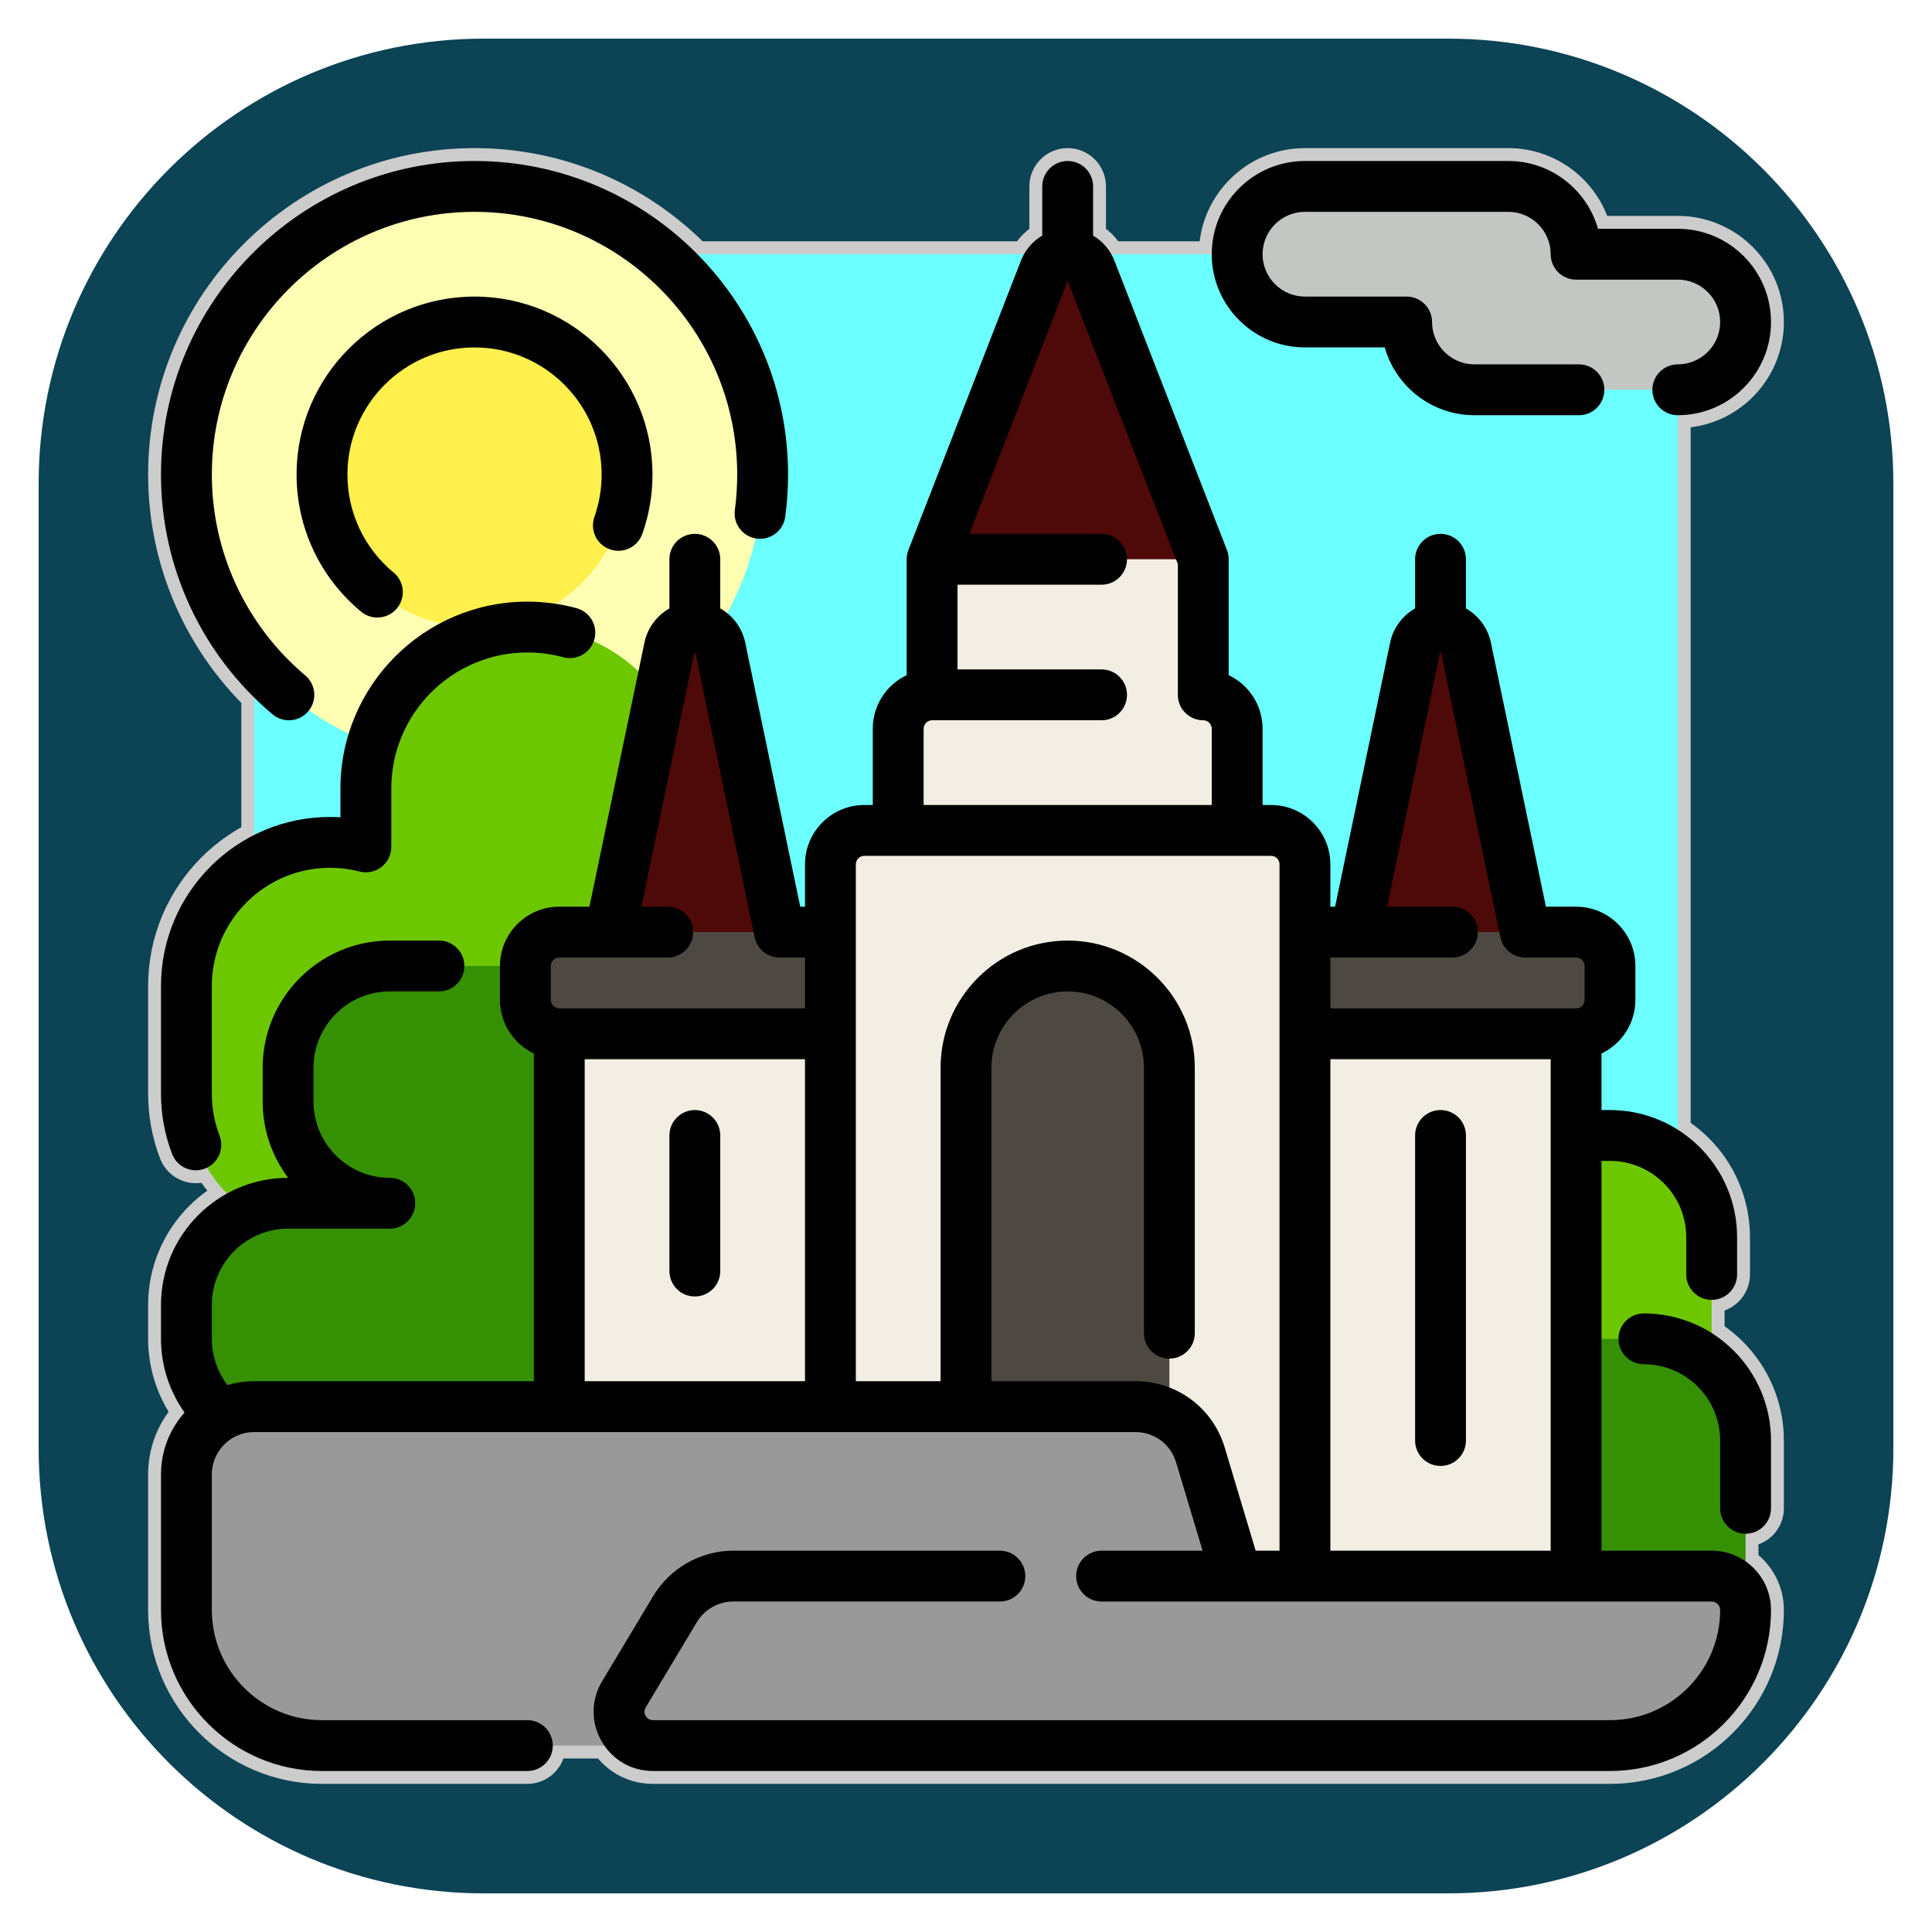
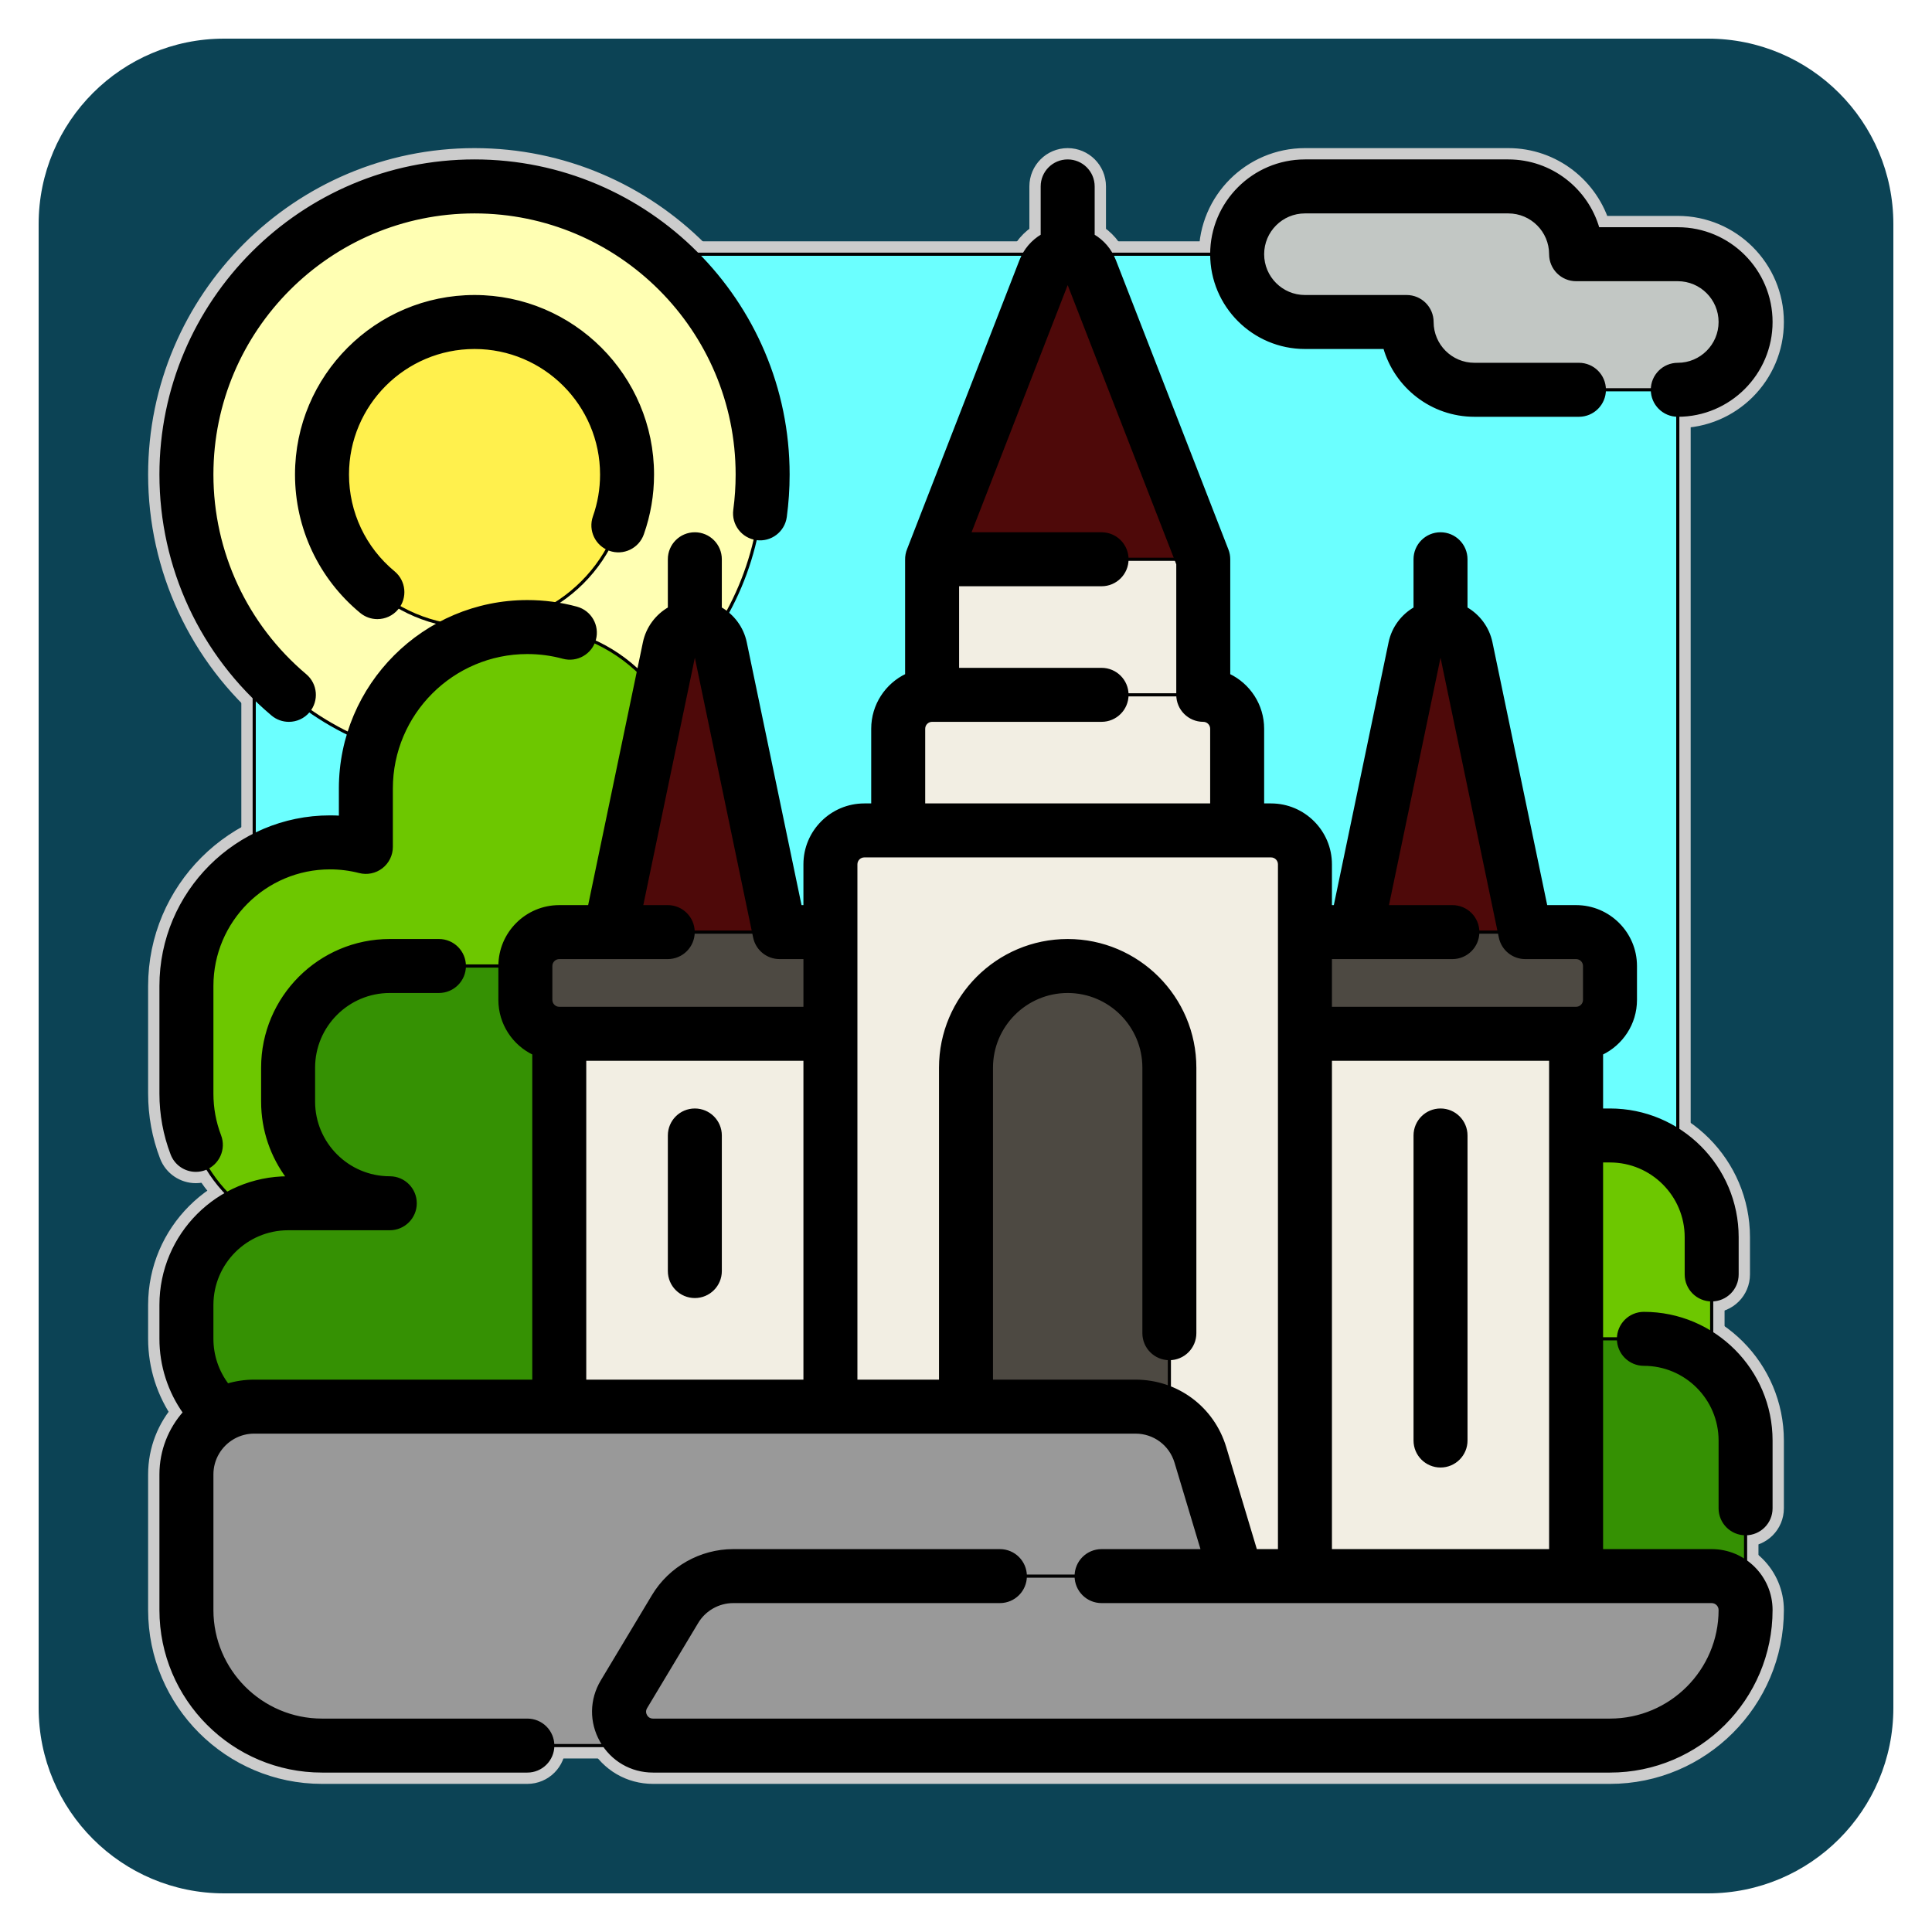
- <svg xmlns="http://www.w3.org/2000/svg" height="800px" width="800px" version="1.1" id="Layer_1" viewBox="-51.2 -51.2 614.40 614.40" xml:space="preserve" fill="#000000">
+ <svg xmlns="http://www.w3.org/2000/svg" height="150px" width="150px" version="1.1" id="Layer_1" viewBox="-51.2 -51.2 614.40 614.40" xml:space="preserve" fill="#000000" stroke="#000000">
  <g id="SVGRepo_bgCarrier" stroke-width="0" transform="translate(10.24,10.24), scale(0.96)">
-     <rect x="-51.2" y="-51.2" width="614.40" height="614.40" rx="147.456" fill="#0c4355" strokewidth="0" />
+     <rect x="-51.2" y="-51.2" width="614.40" height="614.40" rx="61.44" fill="#0c4355" strokewidth="0" />
  </g>
  <g id="SVGRepo_tracerCarrier" stroke-linecap="round" stroke-linejoin="round" stroke="#CCCCCC" stroke-width="8.192">
    <path style="fill:#6bffff;" d="M439.242,482.358H72.758c-23.812,0-43.116-19.304-43.116-43.116V72.758 c0-23.812,19.304-43.116,43.116-43.116h366.484c23.812,0,43.116,19.304,43.116,43.116v366.484 C482.358,463.054,463.054,482.358,439.242,482.358z" />
    <path style="fill:#c2c7c4;" d="M503.916,51.2L503.916,51.2c0,11.906-9.651,21.558-21.558,21.558h-64.674 c-11.906,0-21.558-9.651-21.558-21.558h-32.337c-11.906,0-21.558-9.651-21.558-21.558l0,0c0-11.906,9.651-21.558,21.558-21.558 h64.674c11.906,0,21.558,9.651,21.558,21.558l0,0h32.337C494.264,29.642,503.916,39.294,503.916,51.2z" />
    <path style="fill:#ffffb3;" d="M191.326,99.705c0,50.601-41.02,91.621-91.621,91.621S8.084,150.306,8.084,99.705 S49.105,8.084,99.705,8.084S191.326,49.105,191.326,99.705z" />
    <path style="fill:#fff04d;" d="M148.211,99.705c0,26.789-21.716,48.505-48.505,48.505S51.2,126.494,51.2,99.705 S72.916,51.2,99.705,51.2S148.211,72.916,148.211,99.705z" />
    <path style="fill:#6dc700;" d="M493.137,342.232v75.453h-53.895V309.895H460.8C478.66,309.895,493.137,324.372,493.137,342.232z M116.507,148.211L116.507,148.211c-28.365,0-51.358,22.994-51.358,51.358v18.558c-3.648-0.939-7.472-1.438-11.413-1.438l0,0 c-25.213,0-45.652,20.439-45.652,45.652v34.239c0,25.213,20.439,45.652,45.652,45.652l0,0c18.684,0,34.737-11.229,41.803-27.304 c6.405,2.869,13.496,4.478,20.968,4.478l0,0c28.365,0,51.358-22.994,51.358-51.358v-68.479 C167.866,171.204,144.872,148.211,116.507,148.211z" />
    <path style="fill:#359103;" d="M503.916,406.905V460.8h-75.453v-86.232h43.116C489.439,374.568,503.916,389.046,503.916,406.905z M40.421,288.337v10.779c0,17.86,14.477,32.337,32.337,32.337H40.421c-17.86,0-32.337,14.477-32.337,32.337v10.779 c0,17.86,14.477,32.337,32.337,32.337h118.568v-75.453V256H72.758C54.898,256,40.421,270.477,40.421,288.337z" />
    <path style="fill:#f2eee3;" d="M331.453,169.768c5.953,0,10.779,4.826,10.779,10.779v32.337H234.442v-32.337 c0-5.953,4.826-10.779,10.779-10.779l0,0v-43.116l0,0c6.902-6.902,16.262-10.779,26.023-10.779h34.187 c9.76,0,19.121,3.877,26.023,10.779l0,0V169.768L331.453,169.768z" />
    <g>
      <path style="fill:#f2eee3;" d="M342.232,180.547v53.895H234.442v-53.895c0-5.953,4.826-10.779,10.779-10.779h86.232 C337.406,169.768,342.232,174.594,342.232,180.547z" />
      <path style="fill:#f2eee3;" d="M450.021,266.779v204.8H126.653v-204.8H450.021z" />
    </g>
    <path style="fill:#4d4942;" d="M460.8,256v10.779c0,5.953-4.826,10.779-10.779,10.779H126.653c-5.953,0-10.779-4.826-10.779-10.779 V256c0-5.953,4.826-10.779,10.779-10.779h16.168l0,0c3.303-6.606,10.055-10.779,17.44-10.779h18.946 c6.849,0,13.197,3.594,16.72,9.467l0.787,1.312h183.242l0.787-1.312c3.524-5.873,9.871-9.467,16.72-9.467h18.946 c7.386,0,14.138,4.173,17.44,10.779l0,0h16.168C455.974,245.221,460.8,250.047,460.8,256z" />
    <path style="fill:#f2eee3;" d="M363.789,223.663v247.916H212.884V223.663c0-5.953,4.826-10.779,10.779-10.779H353.01 C358.964,212.884,363.789,217.71,363.789,223.663z" />
    <path style="fill:#4d4942;" d="M320.674,288.337v183.242H256V288.337c0-17.86,14.477-32.337,32.337-32.337l0,0 C306.196,256,320.674,270.477,320.674,288.337z" />
    <path style="fill:#999999;" d="M330.544,411.49l19.402,64.674c4.15,13.832-6.208,27.753-20.649,27.753H51.2 c-23.812,0-43.116-19.304-43.116-43.116v-43.116c0-11.906,9.651-21.558,21.558-21.558h280.253 C319.415,396.126,327.808,402.371,330.544,411.49z" />
    <path style="fill:#999999;" d="M181.975,450.021h311.162c5.953,0,10.779,4.826,10.779,10.779l0,0 c0,23.812-19.304,43.116-43.116,43.116H156.469c-8.378,0-13.553-9.141-9.243-16.325l16.262-27.104 C167.384,453.994,174.402,450.021,181.975,450.021z" />
    <path style="fill:#4e0909;" d="M295.679,34.665l35.773,91.988h-86.232l35.773-91.988c1.178-3.028,4.094-5.023,7.343-5.023 S294.502,31.637,295.679,34.665z M169.768,148.211c-3.925,0-7.31,2.753-8.111,6.596l-18.836,90.415h53.895l-18.836-90.415 C177.079,150.963,173.693,148.211,169.768,148.211z M415.016,154.806c-0.801-3.842-4.187-6.596-8.111-6.596 c-3.925,0-7.31,2.753-8.111,6.596l-18.836,90.415h53.895L415.016,154.806z" />
    <path d="M3.53,315.769C1.188,309.645,0,303.188,0,296.579v-34.24c0-29.629,24.106-53.736,53.736-53.736 c1.112,0,2.223,0.033,3.329,0.102v-9.137c0-32.777,26.666-59.443,59.443-59.443c5.301,0,10.562,0.7,15.636,2.08 c4.308,1.173,6.85,5.615,5.678,9.923s-5.618,6.845-9.923,5.679c-3.691-1.005-7.524-1.513-11.392-1.513 c-23.861,0-43.274,19.413-43.274,43.274v18.558c0,2.499-1.156,4.858-3.131,6.39s-4.548,2.061-6.969,1.44 c-3.052-0.786-6.214-1.185-9.398-1.185c-20.713,0-37.566,16.853-37.566,37.568v34.24c0,4.626,0.829,9.139,2.464,13.414 c1.594,4.169-0.494,8.843-4.663,10.438c-0.95,0.363-1.926,0.536-2.887,0.536C7.829,320.968,4.761,318.99,3.53,315.769z M142.756,123.495c4.21,1.489,8.828-0.718,10.317-4.928c2.137-6.048,3.222-12.395,3.222-18.862 c0-31.203-25.385-56.589-56.589-56.589S43.116,68.502,43.116,99.705c0,16.927,7.488,32.828,20.545,43.627 c1.508,1.247,3.333,1.855,5.147,1.855c2.327,0,4.636-0.999,6.235-2.933c2.846-3.44,2.363-8.536-1.078-11.381 c-9.329-7.716-14.68-19.076-14.68-31.167c0-22.289,18.132-40.421,40.421-40.421s40.421,18.132,40.421,40.421 c0,4.627-0.773,9.16-2.298,13.475C136.341,117.389,138.547,122.008,142.756,123.495z M35.454,175.95 c1.518,1.281,3.368,1.906,5.208,1.906c2.3,0,4.584-0.975,6.184-2.872c2.879-3.413,2.446-8.513-0.967-11.391 c-18.883-15.928-29.711-39.214-29.711-63.888c0-46.062,37.475-83.537,83.537-83.537s83.537,37.475,83.537,83.537 c0,3.772-0.253,7.567-0.753,11.277c-0.597,4.425,2.507,8.496,6.932,9.092c4.428,0.596,8.495-2.507,9.092-6.932 s0.898-8.945,0.898-13.437C199.411,44.727,154.683,0,99.705,0S0,44.727,0,99.705C0,129.154,12.923,156.946,35.454,175.95z M363.789,59.284h25.374c3.527,12.428,14.978,21.558,28.521,21.558h33.235c4.465,0,8.084-3.618,8.084-8.084 c0-4.466-3.62-8.084-8.084-8.084h-33.235c-7.43,0-13.474-6.044-13.474-13.474c0-4.466-3.62-8.084-8.084-8.084h-32.337 c-7.43,0-13.474-6.044-13.474-13.474s6.044-13.474,13.474-13.474h64.674c7.43,0,13.474,6.044,13.474,13.474 c0,4.466,3.62,8.084,8.084,8.084h32.337c7.43,0,13.474,6.044,13.474,13.474s-6.044,13.474-13.474,13.474 c-4.465,0-8.084,3.618-8.084,8.084c0,4.466,3.62,8.084,8.084,8.084C498.703,80.842,512,67.544,512,51.2 s-13.297-29.642-29.642-29.642h-25.374C453.457,9.13,442.007,0,428.463,0h-64.674c-16.345,0-29.642,13.298-29.642,29.642 S347.444,59.284,363.789,59.284z M512,460.8c0,28.231-22.969,51.2-51.2,51.2H156.469c-6.886,0-13.022-3.576-16.415-9.57 c-3.392-5.992-3.303-13.093,0.24-18.998l16.262-27.105c5.326-8.876,15.066-14.391,25.418-14.391h84.804 c4.465,0,8.084,3.618,8.084,8.084s-3.62,8.084-8.084,8.084h-84.804c-4.706,0-9.133,2.506-11.554,6.541l-16.262,27.105 c-0.703,1.173-0.323,2.204-0.035,2.714c0.289,0.511,0.978,1.368,2.344,1.368H460.8c19.316,0,35.032-15.715,35.032-35.032 c0-1.486-1.209-2.695-2.695-2.695H342.284c-0.123,0.002-0.247,0.002-0.369,0h-42.8c-4.465,0-8.084-3.618-8.084-8.084 s3.62-8.084,8.084-8.084h32.121l-8.438-28.124c-1.724-5.743-6.909-9.602-12.906-9.602H29.641c-2.305,0-4.475,0.582-6.375,1.605 c-0.135,0.081-0.269,0.157-0.407,0.23c-3.998,2.339-6.69,6.68-6.69,11.638V460.8c0,19.317,15.716,35.032,35.032,35.032h65.306 c4.465,0,8.084,3.618,8.084,8.084s-3.62,8.084-8.084,8.084H51.2C22.969,512,0,489.031,0,460.8v-43.116 c0-7.544,2.833-14.439,7.491-19.677C2.662,391.222,0,383.044,0,374.568v-10.779c0-22.289,18.132-40.421,40.421-40.421h0.019 c-5.086-6.759-8.104-15.161-8.104-24.253v-10.779c0-22.289,18.132-40.421,40.421-40.421h15.629c4.465,0,8.084,3.618,8.084,8.084 s-3.618,8.084-8.084,8.084H72.758c-13.373,0-24.253,10.88-24.253,24.253v10.779c0,13.372,10.879,24.253,24.253,24.253 c4.465,0,8.084,3.618,8.084,8.084c0,4.466-3.62,8.084-8.084,8.084H40.421c-13.373,0-24.253,10.88-24.253,24.253v10.779 c0,5.359,1.774,10.52,4.976,14.714c2.693-0.807,5.546-1.241,8.498-1.241h88.926V283.822c-6.368-3.032-10.779-9.532-10.779-17.043 V256c0-10.401,8.463-18.863,18.863-18.863h9.594l17.495-83.98c0.98-4.704,3.966-8.604,7.941-10.876v-15.628 c0-4.466,3.62-8.084,8.084-8.084c4.465,0,8.084,3.618,8.084,8.084v15.628c3.975,2.271,6.961,6.172,7.941,10.875l17.497,83.981h1.51 v-13.474c0-10.401,8.463-18.863,18.863-18.863h2.695v-24.253c0-7.511,4.411-14.009,10.779-17.043v-36.67 c-0.013-0.551,0.031-1.106,0.135-1.661c0.105-0.565,0.267-1.108,0.482-1.625l35.705-91.815c1.344-3.456,3.763-6.229,6.793-8.002 V8.084c0-4.466,3.62-8.084,8.084-8.084c4.465,0,8.084,3.618,8.084,8.084v15.649c3.031,1.773,5.449,4.547,6.793,8.003l35.773,91.986 c0.363,0.935,0.55,1.928,0.55,2.931v36.852c6.368,3.032,10.779,9.532,10.779,17.043V204.8h2.695 c10.401,0,18.863,8.463,18.863,18.863v13.474h1.51l17.496-83.98c0.98-4.704,3.965-8.604,7.941-10.876v-15.628 c0-4.466,3.62-8.084,8.084-8.084c4.465,0,8.084,3.618,8.084,8.084v15.628c3.975,2.271,6.961,6.172,7.941,10.875l17.497,83.981h9.594 c10.401,0,18.863,8.463,18.863,18.863v10.779c0,7.511-4.411,14.009-10.779,17.043v17.989h2.695 c22.289,0,40.421,18.132,40.421,40.421v11.857c0,4.466-3.62,8.084-8.084,8.084c-4.465,0-8.084-3.618-8.084-8.084v-11.857 c0-13.372-10.879-24.253-24.253-24.253h-2.695v123.958h35.032C503.537,441.937,512,450.399,512,460.8z M204.8,285.642h-70.063v102.4 H204.8V285.642z M204.8,253.305h-8.084c-3.83,0-7.133-2.686-7.914-6.436l-18.836-90.416c-0.039-0.183-0.355-0.184-0.393,0.001 l-16.809,80.683h8.382c4.465,0,8.084,3.618,8.084,8.084c0,4.466-3.62,8.084-8.084,8.084h-18.154c-0.109,0.002-0.217,0.002-0.324,0 h-16.014c-1.485,0-2.695,1.208-2.695,2.695v10.779c0,1.486,1.209,2.695,2.695,2.695H204.8V253.305z M242.526,204.8h91.621v-24.253 c0-1.486-1.209-2.695-2.695-2.695c-4.465,0-8.084-3.618-8.084-8.084v-41.599l-35.032-90.081l-31.298,80.48h42.077 c4.465,0,8.084,3.618,8.084,8.084c0,4.466-3.62,8.084-8.084,8.084h-45.811v26.947h45.811c4.465,0,8.084,3.618,8.084,8.084 c0,4.466-3.62,8.084-8.084,8.084h-53.895c-1.485,0-2.695,1.208-2.695,2.695V204.8z M355.705,223.663 c0-1.486-1.209-2.695-2.695-2.695H223.663c-1.485,0-2.695,1.208-2.695,2.695v164.379h26.947v-99.705 c0-22.289,18.132-40.421,40.421-40.421s40.421,18.132,40.421,40.421v84.435c0,4.466-3.62,8.084-8.084,8.084 s-8.084-3.618-8.084-8.084v-84.435c0-13.372-10.879-24.253-24.253-24.253c-13.373,0-24.253,10.88-24.253,24.253v99.705h45.811 c13.191,0,24.602,8.49,28.392,21.125l9.831,32.77h7.587V223.663z M441.937,285.642h-70.063v156.295h70.063V285.642z M452.716,256 c0-1.486-1.209-2.695-2.695-2.695h-16.168c-3.83,0-7.134-2.686-7.914-6.436l-18.836-90.416c-0.039-0.182-0.354-0.185-0.393,0 L389.9,237.137h20.777c4.465,0,8.084,3.618,8.084,8.084c0,4.466-3.62,8.084-8.084,8.084h-30.55c-0.11,0.002-0.218,0.002-0.326,0 h-7.929v16.168h78.147c1.485,0,2.695-1.208,2.695-2.695V256z M471.579,366.484c-4.465,0-8.084,3.618-8.084,8.084 c0,4.466,3.62,8.084,8.084,8.084c13.373,0,24.253,10.88,24.253,24.253v21.558c0,4.466,3.62,8.084,8.084,8.084 s8.084-3.618,8.084-8.084v-21.558C512,384.617,493.868,366.484,471.579,366.484z M169.768,361.095c4.465,0,8.084-3.618,8.084-8.084 v-43.116c0-4.466-3.62-8.084-8.084-8.084c-4.465,0-8.084,3.618-8.084,8.084v43.116C161.684,357.476,165.304,361.095,169.768,361.095 z M406.905,414.989c4.465,0,8.084-3.618,8.084-8.084v-97.011c0-4.466-3.62-8.084-8.084-8.084s-8.084,3.618-8.084,8.084v97.011 C398.821,411.371,402.441,414.989,406.905,414.989z" />
  </g>
  <g id="SVGRepo_iconCarrier">
    <path style="fill:#6bffff;" d="M439.242,482.358H72.758c-23.812,0-43.116-19.304-43.116-43.116V72.758 c0-23.812,19.304-43.116,43.116-43.116h366.484c23.812,0,43.116,19.304,43.116,43.116v366.484 C482.358,463.054,463.054,482.358,439.242,482.358z" />
    <path style="fill:#c2c7c4;" d="M503.916,51.2L503.916,51.2c0,11.906-9.651,21.558-21.558,21.558h-64.674 c-11.906,0-21.558-9.651-21.558-21.558h-32.337c-11.906,0-21.558-9.651-21.558-21.558l0,0c0-11.906,9.651-21.558,21.558-21.558 h64.674c11.906,0,21.558,9.651,21.558,21.558l0,0h32.337C494.264,29.642,503.916,39.294,503.916,51.2z" />
    <path style="fill:#ffffb3;" d="M191.326,99.705c0,50.601-41.02,91.621-91.621,91.621S8.084,150.306,8.084,99.705 S49.105,8.084,99.705,8.084S191.326,49.105,191.326,99.705z" />
    <path style="fill:#fff04d;" d="M148.211,99.705c0,26.789-21.716,48.505-48.505,48.505S51.2,126.494,51.2,99.705 S72.916,51.2,99.705,51.2S148.211,72.916,148.211,99.705z" />
    <path style="fill:#6dc700;" d="M493.137,342.232v75.453h-53.895V309.895H460.8C478.66,309.895,493.137,324.372,493.137,342.232z M116.507,148.211L116.507,148.211c-28.365,0-51.358,22.994-51.358,51.358v18.558c-3.648-0.939-7.472-1.438-11.413-1.438l0,0 c-25.213,0-45.652,20.439-45.652,45.652v34.239c0,25.213,20.439,45.652,45.652,45.652l0,0c18.684,0,34.737-11.229,41.803-27.304 c6.405,2.869,13.496,4.478,20.968,4.478l0,0c28.365,0,51.358-22.994,51.358-51.358v-68.479 C167.866,171.204,144.872,148.211,116.507,148.211z" />
    <path style="fill:#359103;" d="M503.916,406.905V460.8h-75.453v-86.232h43.116C489.439,374.568,503.916,389.046,503.916,406.905z M40.421,288.337v10.779c0,17.86,14.477,32.337,32.337,32.337H40.421c-17.86,0-32.337,14.477-32.337,32.337v10.779 c0,17.86,14.477,32.337,32.337,32.337h118.568v-75.453V256H72.758C54.898,256,40.421,270.477,40.421,288.337z" />
    <path style="fill:#f2eee3;" d="M331.453,169.768c5.953,0,10.779,4.826,10.779,10.779v32.337H234.442v-32.337 c0-5.953,4.826-10.779,10.779-10.779l0,0v-43.116l0,0c6.902-6.902,16.262-10.779,26.023-10.779h34.187 c9.76,0,19.121,3.877,26.023,10.779l0,0V169.768L331.453,169.768z" />
    <g>
      <path style="fill:#f2eee3;" d="M342.232,180.547v53.895H234.442v-53.895c0-5.953,4.826-10.779,10.779-10.779h86.232 C337.406,169.768,342.232,174.594,342.232,180.547z" />
      <path style="fill:#f2eee3;" d="M450.021,266.779v204.8H126.653v-204.8H450.021z" />
    </g>
    <path style="fill:#4d4942;" d="M460.8,256v10.779c0,5.953-4.826,10.779-10.779,10.779H126.653c-5.953,0-10.779-4.826-10.779-10.779 V256c0-5.953,4.826-10.779,10.779-10.779h16.168l0,0c3.303-6.606,10.055-10.779,17.44-10.779h18.946 c6.849,0,13.197,3.594,16.72,9.467l0.787,1.312h183.242l0.787-1.312c3.524-5.873,9.871-9.467,16.72-9.467h18.946 c7.386,0,14.138,4.173,17.44,10.779l0,0h16.168C455.974,245.221,460.8,250.047,460.8,256z" />
    <path style="fill:#f2eee3;" d="M363.789,223.663v247.916H212.884V223.663c0-5.953,4.826-10.779,10.779-10.779H353.01 C358.964,212.884,363.789,217.71,363.789,223.663z" />
    <path style="fill:#4d4942;" d="M320.674,288.337v183.242H256V288.337c0-17.86,14.477-32.337,32.337-32.337l0,0 C306.196,256,320.674,270.477,320.674,288.337z" />
    <path style="fill:#999999;" d="M330.544,411.49l19.402,64.674c4.15,13.832-6.208,27.753-20.649,27.753H51.2 c-23.812,0-43.116-19.304-43.116-43.116v-43.116c0-11.906,9.651-21.558,21.558-21.558h280.253 C319.415,396.126,327.808,402.371,330.544,411.49z" />
    <path style="fill:#999999;" d="M181.975,450.021h311.162c5.953,0,10.779,4.826,10.779,10.779l0,0 c0,23.812-19.304,43.116-43.116,43.116H156.469c-8.378,0-13.553-9.141-9.243-16.325l16.262-27.104 C167.384,453.994,174.402,450.021,181.975,450.021z" />
    <path style="fill:#4e0909;" d="M295.679,34.665l35.773,91.988h-86.232l35.773-91.988c1.178-3.028,4.094-5.023,7.343-5.023 S294.502,31.637,295.679,34.665z M169.768,148.211c-3.925,0-7.31,2.753-8.111,6.596l-18.836,90.415h53.895l-18.836-90.415 C177.079,150.963,173.693,148.211,169.768,148.211z M415.016,154.806c-0.801-3.842-4.187-6.596-8.111-6.596 c-3.925,0-7.31,2.753-8.111,6.596l-18.836,90.415h53.895L415.016,154.806z" />
    <path d="M3.53,315.769C1.188,309.645,0,303.188,0,296.579v-34.24c0-29.629,24.106-53.736,53.736-53.736 c1.112,0,2.223,0.033,3.329,0.102v-9.137c0-32.777,26.666-59.443,59.443-59.443c5.301,0,10.562,0.7,15.636,2.08 c4.308,1.173,6.85,5.615,5.678,9.923s-5.618,6.845-9.923,5.679c-3.691-1.005-7.524-1.513-11.392-1.513 c-23.861,0-43.274,19.413-43.274,43.274v18.558c0,2.499-1.156,4.858-3.131,6.39s-4.548,2.061-6.969,1.44 c-3.052-0.786-6.214-1.185-9.398-1.185c-20.713,0-37.566,16.853-37.566,37.568v34.24c0,4.626,0.829,9.139,2.464,13.414 c1.594,4.169-0.494,8.843-4.663,10.438c-0.95,0.363-1.926,0.536-2.887,0.536C7.829,320.968,4.761,318.99,3.53,315.769z M142.756,123.495c4.21,1.489,8.828-0.718,10.317-4.928c2.137-6.048,3.222-12.395,3.222-18.862 c0-31.203-25.385-56.589-56.589-56.589S43.116,68.502,43.116,99.705c0,16.927,7.488,32.828,20.545,43.627 c1.508,1.247,3.333,1.855,5.147,1.855c2.327,0,4.636-0.999,6.235-2.933c2.846-3.44,2.363-8.536-1.078-11.381 c-9.329-7.716-14.68-19.076-14.68-31.167c0-22.289,18.132-40.421,40.421-40.421s40.421,18.132,40.421,40.421 c0,4.627-0.773,9.16-2.298,13.475C136.341,117.389,138.547,122.008,142.756,123.495z M35.454,175.95 c1.518,1.281,3.368,1.906,5.208,1.906c2.3,0,4.584-0.975,6.184-2.872c2.879-3.413,2.446-8.513-0.967-11.391 c-18.883-15.928-29.711-39.214-29.711-63.888c0-46.062,37.475-83.537,83.537-83.537s83.537,37.475,83.537,83.537 c0,3.772-0.253,7.567-0.753,11.277c-0.597,4.425,2.507,8.496,6.932,9.092c4.428,0.596,8.495-2.507,9.092-6.932 s0.898-8.945,0.898-13.437C199.411,44.727,154.683,0,99.705,0S0,44.727,0,99.705C0,129.154,12.923,156.946,35.454,175.95z M363.789,59.284h25.374c3.527,12.428,14.978,21.558,28.521,21.558h33.235c4.465,0,8.084-3.618,8.084-8.084 c0-4.466-3.62-8.084-8.084-8.084h-33.235c-7.43,0-13.474-6.044-13.474-13.474c0-4.466-3.62-8.084-8.084-8.084h-32.337 c-7.43,0-13.474-6.044-13.474-13.474s6.044-13.474,13.474-13.474h64.674c7.43,0,13.474,6.044,13.474,13.474 c0,4.466,3.62,8.084,8.084,8.084h32.337c7.43,0,13.474,6.044,13.474,13.474s-6.044,13.474-13.474,13.474 c-4.465,0-8.084,3.618-8.084,8.084c0,4.466,3.62,8.084,8.084,8.084C498.703,80.842,512,67.544,512,51.2 s-13.297-29.642-29.642-29.642h-25.374C453.457,9.13,442.007,0,428.463,0h-64.674c-16.345,0-29.642,13.298-29.642,29.642 S347.444,59.284,363.789,59.284z M512,460.8c0,28.231-22.969,51.2-51.2,51.2H156.469c-6.886,0-13.022-3.576-16.415-9.57 c-3.392-5.992-3.303-13.093,0.24-18.998l16.262-27.105c5.326-8.876,15.066-14.391,25.418-14.391h84.804 c4.465,0,8.084,3.618,8.084,8.084s-3.62,8.084-8.084,8.084h-84.804c-4.706,0-9.133,2.506-11.554,6.541l-16.262,27.105 c-0.703,1.173-0.323,2.204-0.035,2.714c0.289,0.511,0.978,1.368,2.344,1.368H460.8c19.316,0,35.032-15.715,35.032-35.032 c0-1.486-1.209-2.695-2.695-2.695H342.284c-0.123,0.002-0.247,0.002-0.369,0h-42.8c-4.465,0-8.084-3.618-8.084-8.084 s3.62-8.084,8.084-8.084h32.121l-8.438-28.124c-1.724-5.743-6.909-9.602-12.906-9.602H29.641c-2.305,0-4.475,0.582-6.375,1.605 c-0.135,0.081-0.269,0.157-0.407,0.23c-3.998,2.339-6.69,6.68-6.69,11.638V460.8c0,19.317,15.716,35.032,35.032,35.032h65.306 c4.465,0,8.084,3.618,8.084,8.084s-3.62,8.084-8.084,8.084H51.2C22.969,512,0,489.031,0,460.8v-43.116 c0-7.544,2.833-14.439,7.491-19.677C2.662,391.222,0,383.044,0,374.568v-10.779c0-22.289,18.132-40.421,40.421-40.421h0.019 c-5.086-6.759-8.104-15.161-8.104-24.253v-10.779c0-22.289,18.132-40.421,40.421-40.421h15.629c4.465,0,8.084,3.618,8.084,8.084 s-3.618,8.084-8.084,8.084H72.758c-13.373,0-24.253,10.88-24.253,24.253v10.779c0,13.372,10.879,24.253,24.253,24.253 c4.465,0,8.084,3.618,8.084,8.084c0,4.466-3.62,8.084-8.084,8.084H40.421c-13.373,0-24.253,10.88-24.253,24.253v10.779 c0,5.359,1.774,10.52,4.976,14.714c2.693-0.807,5.546-1.241,8.498-1.241h88.926V283.822c-6.368-3.032-10.779-9.532-10.779-17.043 V256c0-10.401,8.463-18.863,18.863-18.863h9.594l17.495-83.98c0.98-4.704,3.966-8.604,7.941-10.876v-15.628 c0-4.466,3.62-8.084,8.084-8.084c4.465,0,8.084,3.618,8.084,8.084v15.628c3.975,2.271,6.961,6.172,7.941,10.875l17.497,83.981h1.51 v-13.474c0-10.401,8.463-18.863,18.863-18.863h2.695v-24.253c0-7.511,4.411-14.009,10.779-17.043v-36.67 c-0.013-0.551,0.031-1.106,0.135-1.661c0.105-0.565,0.267-1.108,0.482-1.625l35.705-91.815c1.344-3.456,3.763-6.229,6.793-8.002 V8.084c0-4.466,3.62-8.084,8.084-8.084c4.465,0,8.084,3.618,8.084,8.084v15.649c3.031,1.773,5.449,4.547,6.793,8.003l35.773,91.986 c0.363,0.935,0.55,1.928,0.55,2.931v36.852c6.368,3.032,10.779,9.532,10.779,17.043V204.8h2.695 c10.401,0,18.863,8.463,18.863,18.863v13.474h1.51l17.496-83.98c0.98-4.704,3.965-8.604,7.941-10.876v-15.628 c0-4.466,3.62-8.084,8.084-8.084c4.465,0,8.084,3.618,8.084,8.084v15.628c3.975,2.271,6.961,6.172,7.941,10.875l17.497,83.981h9.594 c10.401,0,18.863,8.463,18.863,18.863v10.779c0,7.511-4.411,14.009-10.779,17.043v17.989h2.695 c22.289,0,40.421,18.132,40.421,40.421v11.857c0,4.466-3.62,8.084-8.084,8.084c-4.465,0-8.084-3.618-8.084-8.084v-11.857 c0-13.372-10.879-24.253-24.253-24.253h-2.695v123.958h35.032C503.537,441.937,512,450.399,512,460.8z M204.8,285.642h-70.063v102.4 H204.8V285.642z M204.8,253.305h-8.084c-3.83,0-7.133-2.686-7.914-6.436l-18.836-90.416c-0.039-0.183-0.355-0.184-0.393,0.001 l-16.809,80.683h8.382c4.465,0,8.084,3.618,8.084,8.084c0,4.466-3.62,8.084-8.084,8.084h-18.154c-0.109,0.002-0.217,0.002-0.324,0 h-16.014c-1.485,0-2.695,1.208-2.695,2.695v10.779c0,1.486,1.209,2.695,2.695,2.695H204.8V253.305z M242.526,204.8h91.621v-24.253 c0-1.486-1.209-2.695-2.695-2.695c-4.465,0-8.084-3.618-8.084-8.084v-41.599l-35.032-90.081l-31.298,80.48h42.077 c4.465,0,8.084,3.618,8.084,8.084c0,4.466-3.62,8.084-8.084,8.084h-45.811v26.947h45.811c4.465,0,8.084,3.618,8.084,8.084 c0,4.466-3.62,8.084-8.084,8.084h-53.895c-1.485,0-2.695,1.208-2.695,2.695V204.8z M355.705,223.663 c0-1.486-1.209-2.695-2.695-2.695H223.663c-1.485,0-2.695,1.208-2.695,2.695v164.379h26.947v-99.705 c0-22.289,18.132-40.421,40.421-40.421s40.421,18.132,40.421,40.421v84.435c0,4.466-3.62,8.084-8.084,8.084 s-8.084-3.618-8.084-8.084v-84.435c0-13.372-10.879-24.253-24.253-24.253c-13.373,0-24.253,10.88-24.253,24.253v99.705h45.811 c13.191,0,24.602,8.49,28.392,21.125l9.831,32.77h7.587V223.663z M441.937,285.642h-70.063v156.295h70.063V285.642z M452.716,256 c0-1.486-1.209-2.695-2.695-2.695h-16.168c-3.83,0-7.134-2.686-7.914-6.436l-18.836-90.416c-0.039-0.182-0.354-0.185-0.393,0 L389.9,237.137h20.777c4.465,0,8.084,3.618,8.084,8.084c0,4.466-3.62,8.084-8.084,8.084h-30.55c-0.11,0.002-0.218,0.002-0.326,0 h-7.929v16.168h78.147c1.485,0,2.695-1.208,2.695-2.695V256z M471.579,366.484c-4.465,0-8.084,3.618-8.084,8.084 c0,4.466,3.62,8.084,8.084,8.084c13.373,0,24.253,10.88,24.253,24.253v21.558c0,4.466,3.62,8.084,8.084,8.084 s8.084-3.618,8.084-8.084v-21.558C512,384.617,493.868,366.484,471.579,366.484z M169.768,361.095c4.465,0,8.084-3.618,8.084-8.084 v-43.116c0-4.466-3.62-8.084-8.084-8.084c-4.465,0-8.084,3.618-8.084,8.084v43.116C161.684,357.476,165.304,361.095,169.768,361.095 z M406.905,414.989c4.465,0,8.084-3.618,8.084-8.084v-97.011c0-4.466-3.62-8.084-8.084-8.084s-8.084,3.618-8.084,8.084v97.011 C398.821,411.371,402.441,414.989,406.905,414.989z" />
  </g>
</svg>
